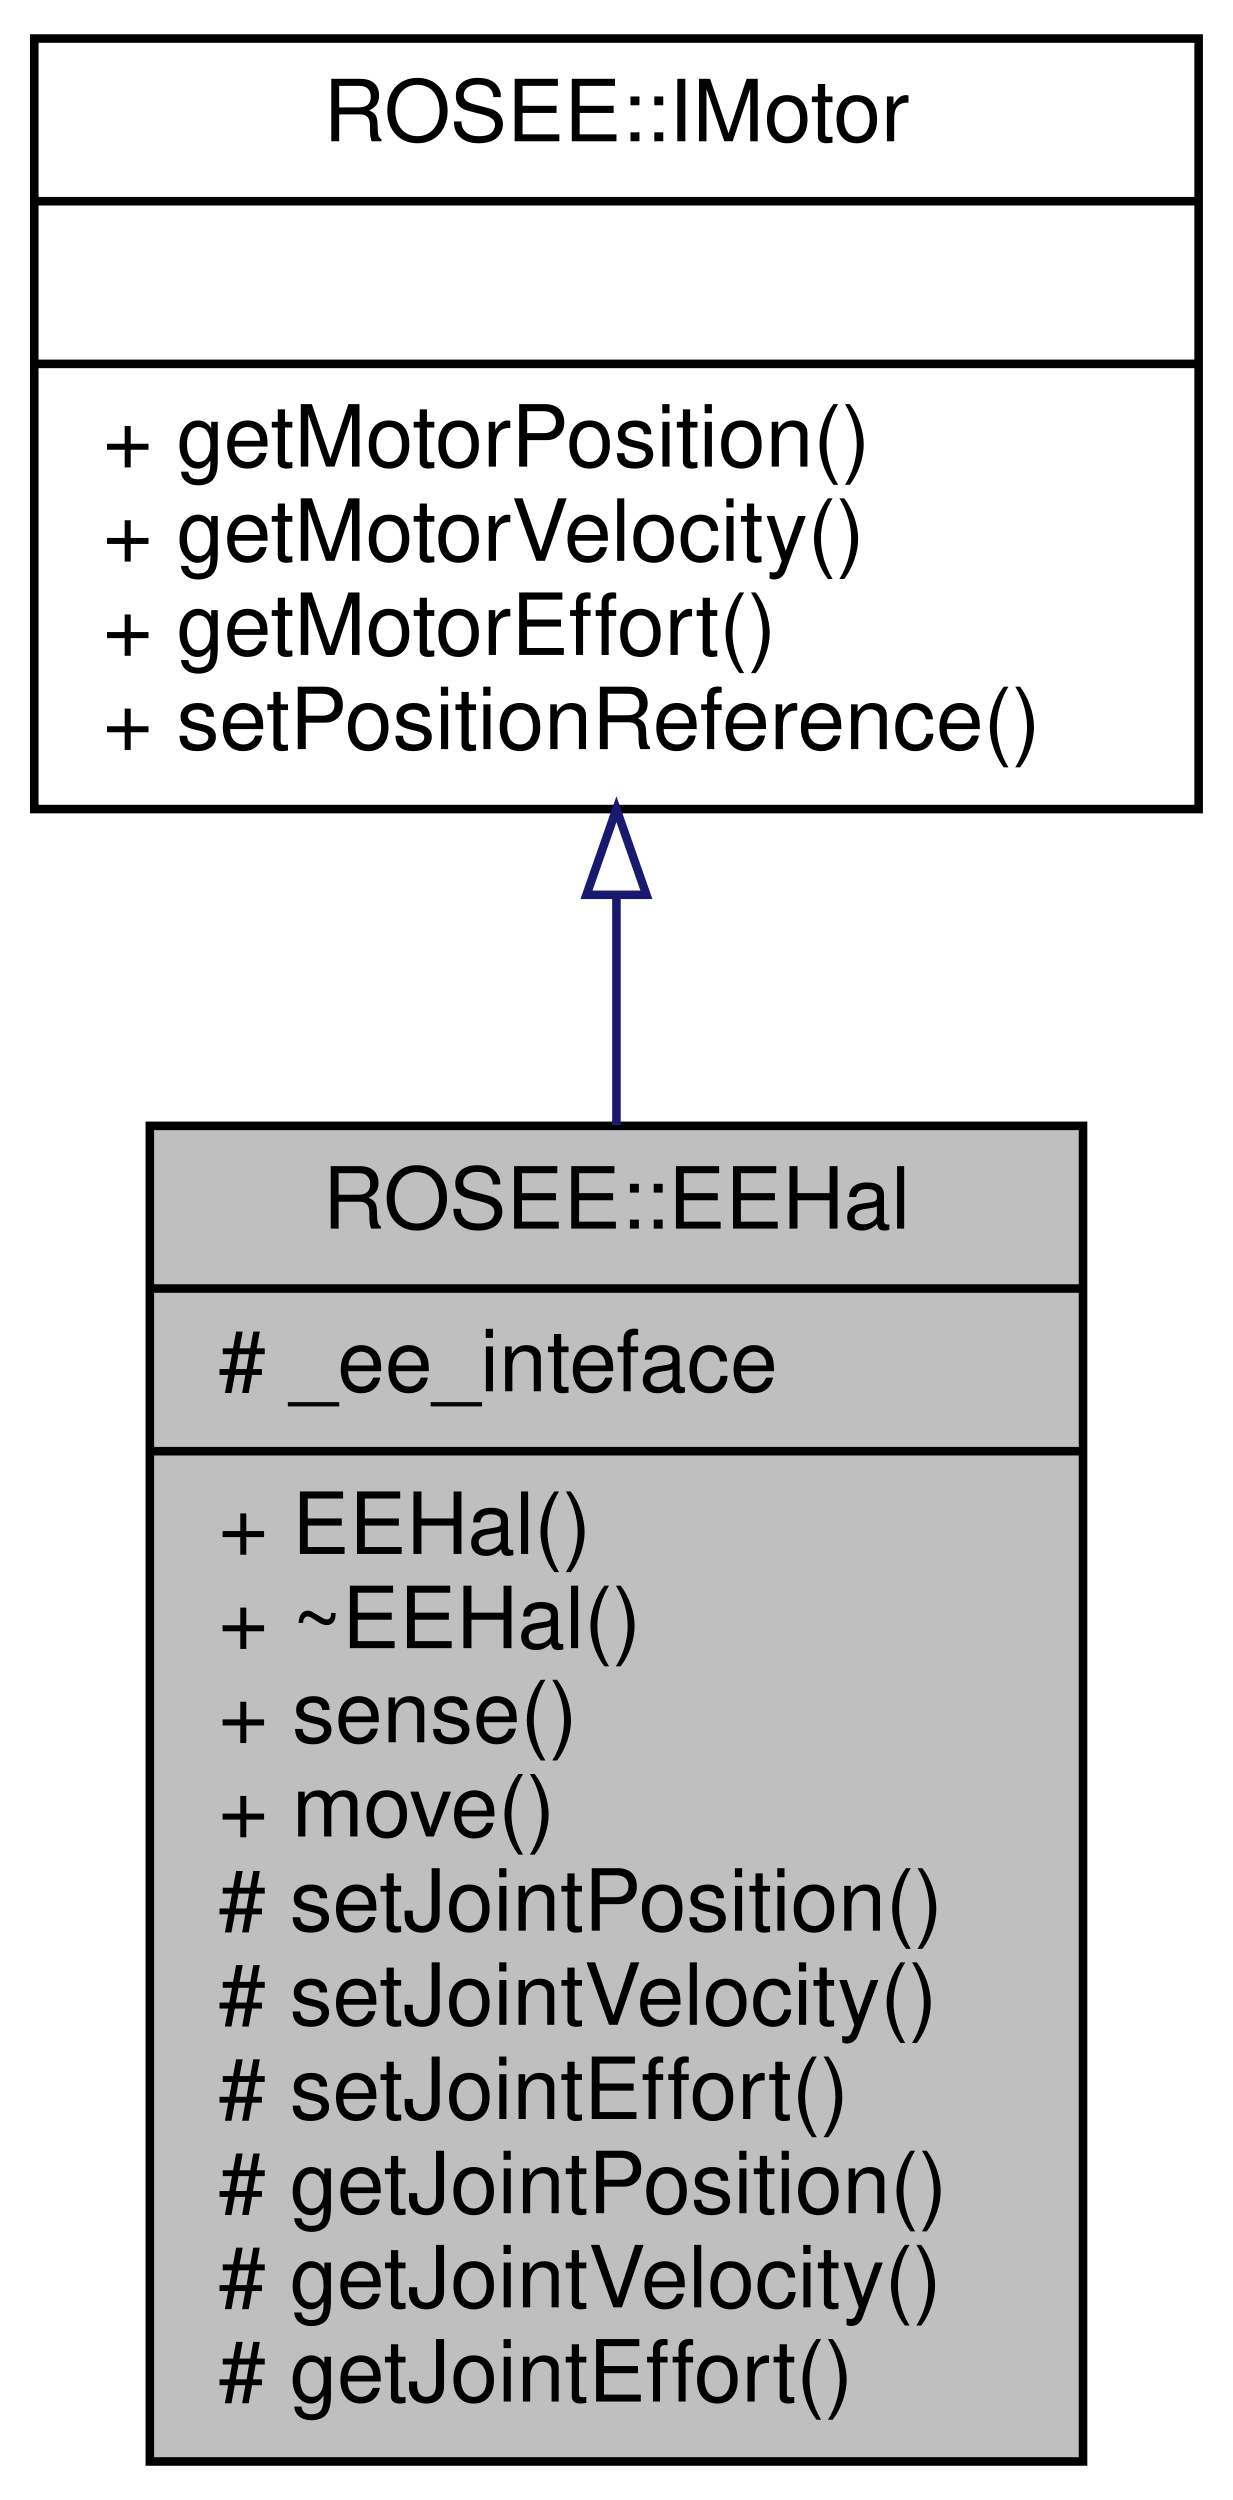
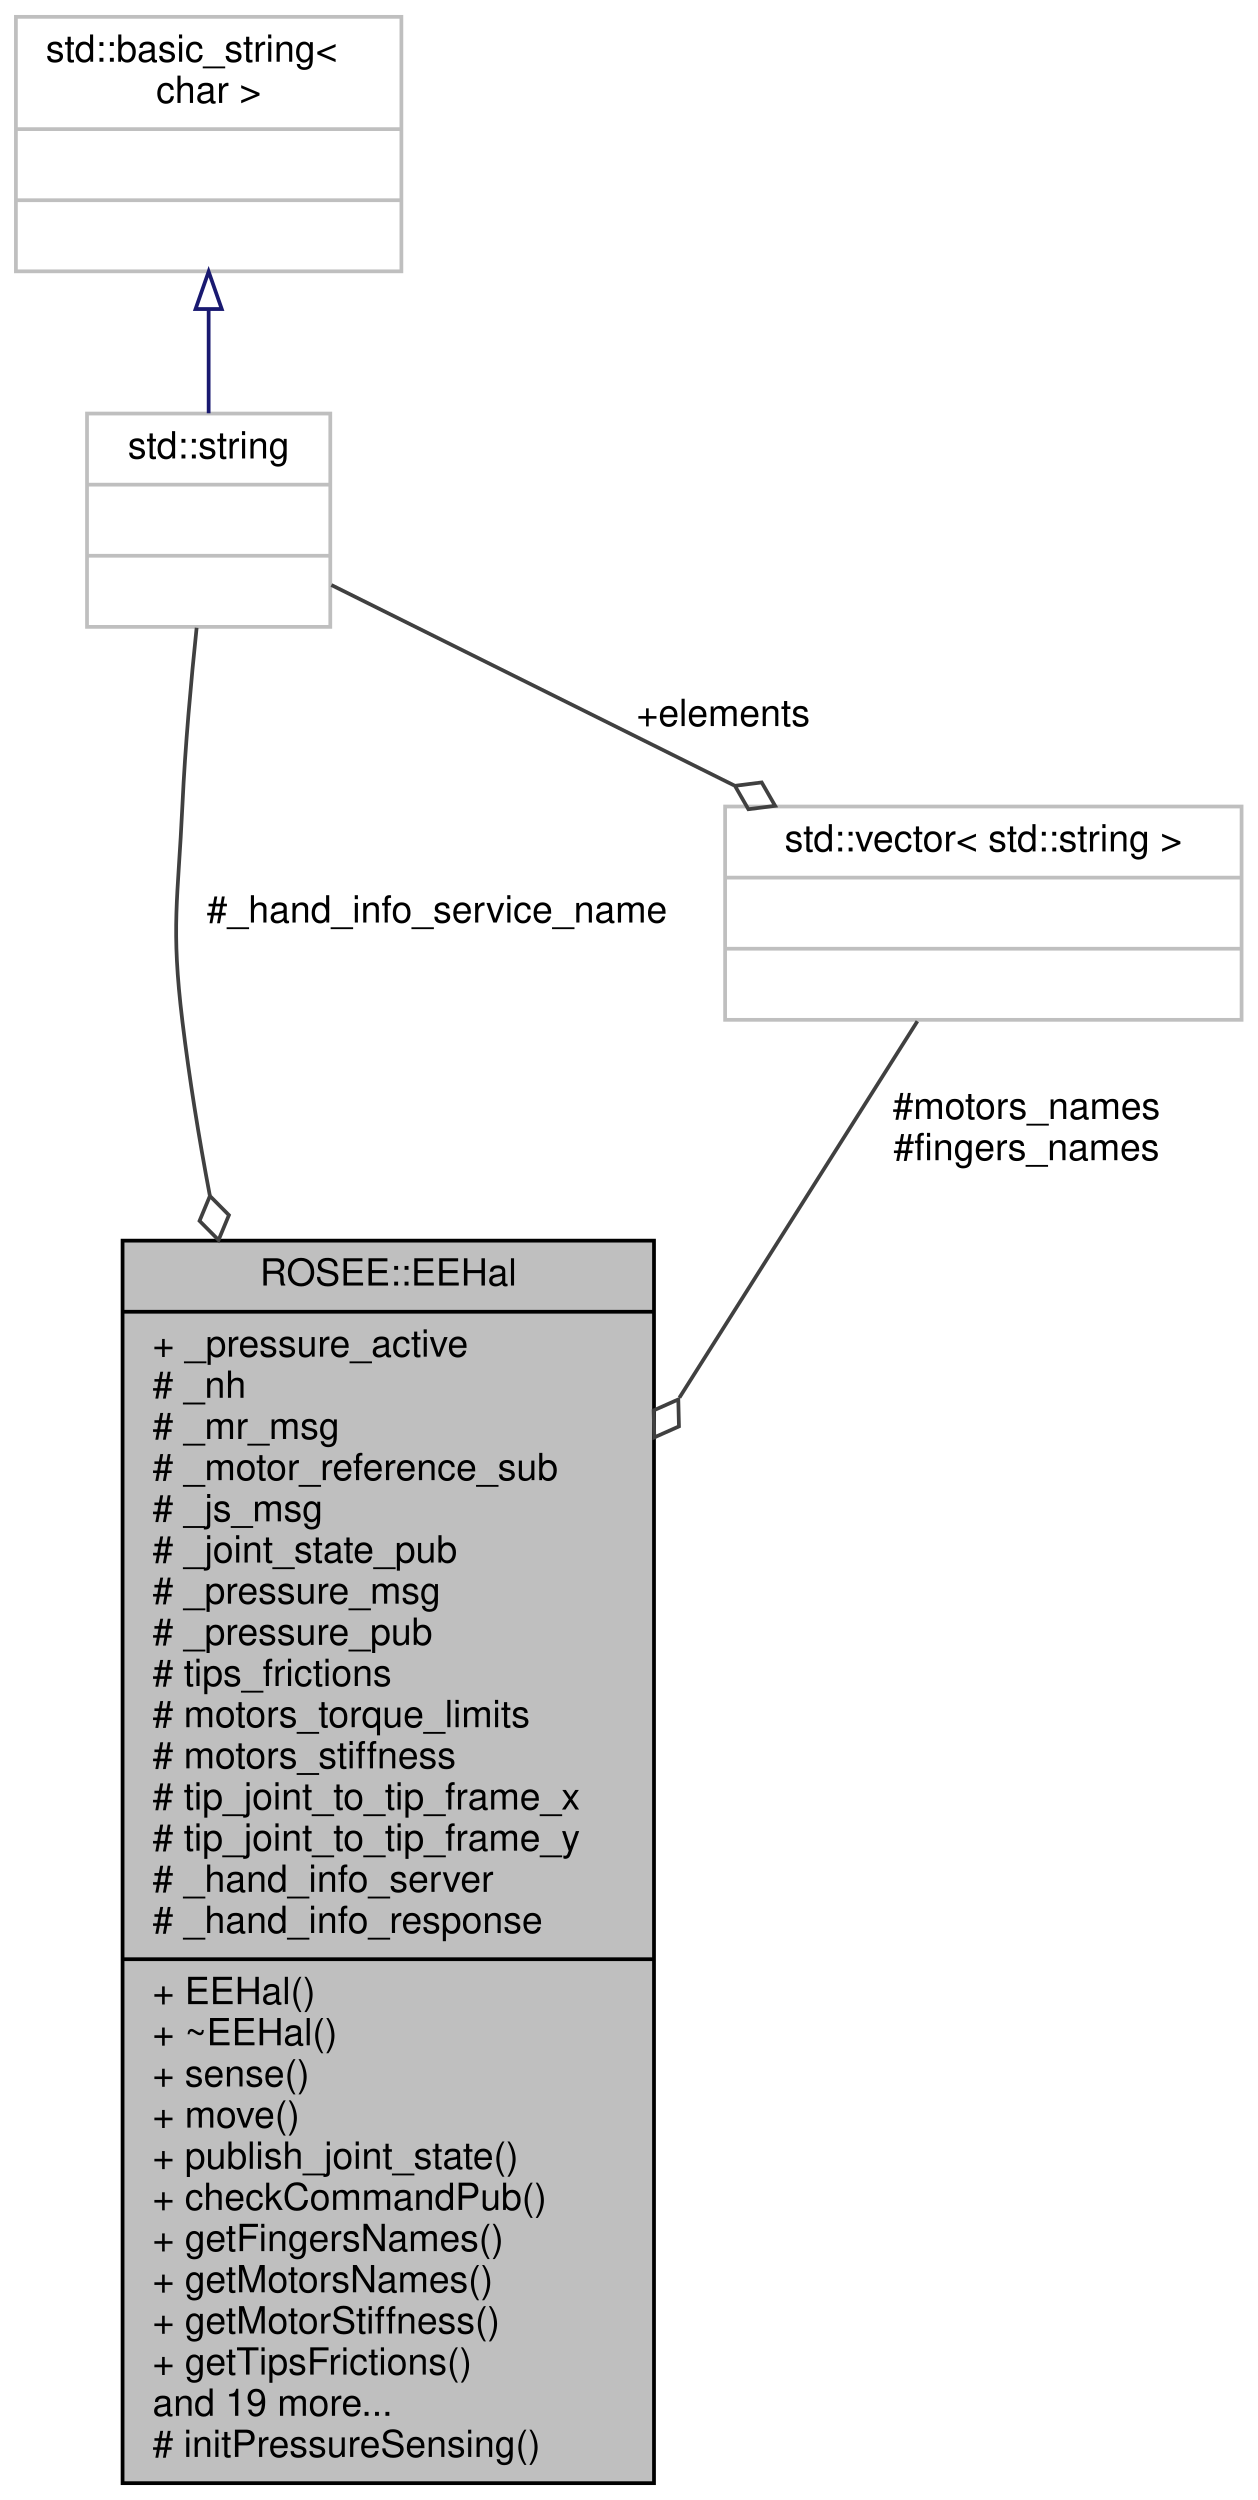
- <svg xmlns="http://www.w3.org/2000/svg" xmlns:xlink="http://www.w3.org/1999/xlink" width="144pt" height="292pt" viewBox="0.00 0.00 144.00 292.00">
-   <g id="graph0" class="graph" transform="scale(1 1) rotate(0) translate(4 288)">
+ <svg xmlns="http://www.w3.org/2000/svg" xmlns:xlink="http://www.w3.org/1999/xlink" width="336pt" height="668pt" viewBox="0.00 0.00 335.50 668.00">
+   <g id="graph0" class="graph" transform="scale(1 1) rotate(0) translate(4 664)">
    <g id="node1" class="node">
-       <polygon fill="#bfbfbf" stroke="black" points="13.5,-0.5 13.5,-156.5 122.5,-156.5 122.5,-0.5 13.5,-0.5" />
-       <text text-anchor="middle" x="68" y="-144.5" font-family="Helvetica,sans-Serif" font-size="10.00">ROSEE::EEHal</text>
-       <polyline fill="none" stroke="black" points="13.5,-137.5 122.5,-137.5 " />
-       <text text-anchor="start" x="21.5" y="-125.5" font-family="Helvetica,sans-Serif" font-size="10.00"># _ee_inteface</text>
-       <polyline fill="none" stroke="black" points="13.5,-118.5 122.5,-118.5 " />
-       <text text-anchor="start" x="21.5" y="-106.5" font-family="Helvetica,sans-Serif" font-size="10.00">+ EEHal()</text>
-       <text text-anchor="start" x="21.5" y="-95.5" font-family="Helvetica,sans-Serif" font-size="10.00">+ ~EEHal()</text>
-       <text text-anchor="start" x="21.5" y="-84.5" font-family="Helvetica,sans-Serif" font-size="10.00">+ sense()</text>
-       <text text-anchor="start" x="21.5" y="-73.5" font-family="Helvetica,sans-Serif" font-size="10.00">+ move()</text>
-       <text text-anchor="start" x="21.5" y="-62.5" font-family="Helvetica,sans-Serif" font-size="10.00"># setJointPosition()</text>
-       <text text-anchor="start" x="21.5" y="-51.5" font-family="Helvetica,sans-Serif" font-size="10.00"># setJointVelocity()</text>
-       <text text-anchor="start" x="21.5" y="-40.5" font-family="Helvetica,sans-Serif" font-size="10.00"># setJointEffort()</text>
-       <text text-anchor="start" x="21.5" y="-29.5" font-family="Helvetica,sans-Serif" font-size="10.00"># getJointPosition()</text>
-       <text text-anchor="start" x="21.5" y="-18.5" font-family="Helvetica,sans-Serif" font-size="10.00"># getJointVelocity()</text>
-       <text text-anchor="start" x="21.5" y="-7.5" font-family="Helvetica,sans-Serif" font-size="10.00"># getJointEffort()</text>
+       <polygon fill="#bfbfbf" stroke="black" points="28.5,-0.5 28.5,-332.5 170.5,-332.5 170.5,-0.5 28.5,-0.5" />
+       <text text-anchor="middle" x="99.5" y="-320.5" font-family="Helvetica,sans-Serif" font-size="10.00">ROSEE::EEHal</text>
+       <polyline fill="none" stroke="black" points="28.5,-313.5 170.5,-313.5 " />
+       <text text-anchor="start" x="36.5" y="-301.5" font-family="Helvetica,sans-Serif" font-size="10.00">+ _pressure_active</text>
+       <text text-anchor="start" x="36.5" y="-290.5" font-family="Helvetica,sans-Serif" font-size="10.00"># _nh</text>
+       <text text-anchor="start" x="36.5" y="-279.5" font-family="Helvetica,sans-Serif" font-size="10.00"># _mr_msg</text>
+       <text text-anchor="start" x="36.5" y="-268.5" font-family="Helvetica,sans-Serif" font-size="10.00"># _motor_reference_sub</text>
+       <text text-anchor="start" x="36.5" y="-257.5" font-family="Helvetica,sans-Serif" font-size="10.00"># _js_msg</text>
+       <text text-anchor="start" x="36.5" y="-246.5" font-family="Helvetica,sans-Serif" font-size="10.00"># _joint_state_pub</text>
+       <text text-anchor="start" x="36.5" y="-235.5" font-family="Helvetica,sans-Serif" font-size="10.00"># _pressure_msg</text>
+       <text text-anchor="start" x="36.5" y="-224.5" font-family="Helvetica,sans-Serif" font-size="10.00"># _pressure_pub</text>
+       <text text-anchor="start" x="36.5" y="-213.5" font-family="Helvetica,sans-Serif" font-size="10.00"># tips_frictions</text>
+       <text text-anchor="start" x="36.5" y="-202.5" font-family="Helvetica,sans-Serif" font-size="10.00"># motors_torque_limits</text>
+       <text text-anchor="start" x="36.5" y="-191.5" font-family="Helvetica,sans-Serif" font-size="10.00"># motors_stiffness</text>
+       <text text-anchor="start" x="36.5" y="-180.5" font-family="Helvetica,sans-Serif" font-size="10.00"># tip_joint_to_tip_frame_x</text>
+       <text text-anchor="start" x="36.5" y="-169.5" font-family="Helvetica,sans-Serif" font-size="10.00"># tip_joint_to_tip_frame_y</text>
+       <text text-anchor="start" x="36.5" y="-158.5" font-family="Helvetica,sans-Serif" font-size="10.00"># _hand_info_server</text>
+       <text text-anchor="start" x="36.5" y="-147.5" font-family="Helvetica,sans-Serif" font-size="10.00"># _hand_info_response</text>
+       <polyline fill="none" stroke="black" points="28.5,-140.5 170.5,-140.5 " />
+       <text text-anchor="start" x="36.5" y="-128.5" font-family="Helvetica,sans-Serif" font-size="10.00">+ EEHal()</text>
+       <text text-anchor="start" x="36.5" y="-117.5" font-family="Helvetica,sans-Serif" font-size="10.00">+ ~EEHal()</text>
+       <text text-anchor="start" x="36.5" y="-106.5" font-family="Helvetica,sans-Serif" font-size="10.00">+ sense()</text>
+       <text text-anchor="start" x="36.5" y="-95.5" font-family="Helvetica,sans-Serif" font-size="10.00">+ move()</text>
+       <text text-anchor="start" x="36.5" y="-84.5" font-family="Helvetica,sans-Serif" font-size="10.00">+ publish_joint_state()</text>
+       <text text-anchor="start" x="36.5" y="-73.5" font-family="Helvetica,sans-Serif" font-size="10.00">+ checkCommandPub()</text>
+       <text text-anchor="start" x="36.5" y="-62.5" font-family="Helvetica,sans-Serif" font-size="10.00">+ getFingersNames()</text>
+       <text text-anchor="start" x="36.5" y="-51.5" font-family="Helvetica,sans-Serif" font-size="10.00">+ getMotorsNames()</text>
+       <text text-anchor="start" x="36.5" y="-40.5" font-family="Helvetica,sans-Serif" font-size="10.00">+ getMotorStiffness()</text>
+       <text text-anchor="start" x="36.5" y="-29.5" font-family="Helvetica,sans-Serif" font-size="10.00">+ getTipsFrictions()</text>
+       <text text-anchor="start" x="36.5" y="-18.5" font-family="Helvetica,sans-Serif" font-size="10.00">and 19 more...</text>
+       <text text-anchor="start" x="36.5" y="-7.5" font-family="Helvetica,sans-Serif" font-size="10.00"># initPressureSensing()</text>
    </g>
    <g id="node2" class="node">
      <g id="a_node2">
-         <a xlink:href="classROSEE_1_1IMotor.html" target="_top" xlink:title="Class representing a Motor. ">
-           <polygon fill="none" stroke="black" points="0,-193.5 0,-283.5 136,-283.5 136,-193.5 0,-193.5" />
-           <text text-anchor="middle" x="68" y="-271.5" font-family="Helvetica,sans-Serif" font-size="10.00">ROSEE::IMotor</text>
-           <polyline fill="none" stroke="black" points="0,-264.5 136,-264.5 " />
-           <text text-anchor="middle" x="68" y="-252.5" font-family="Helvetica,sans-Serif" font-size="10.00"> </text>
-           <polyline fill="none" stroke="black" points="0,-245.5 136,-245.5 " />
-           <text text-anchor="start" x="8" y="-233.5" font-family="Helvetica,sans-Serif" font-size="10.00">+ getMotorPosition()</text>
-           <text text-anchor="start" x="8" y="-222.5" font-family="Helvetica,sans-Serif" font-size="10.00">+ getMotorVelocity()</text>
-           <text text-anchor="start" x="8" y="-211.5" font-family="Helvetica,sans-Serif" font-size="10.00">+ getMotorEffort()</text>
-           <text text-anchor="start" x="8" y="-200.5" font-family="Helvetica,sans-Serif" font-size="10.00">+ setPositionReference()</text>
+         <a xlink:title="STL class. ">
+           <polygon fill="none" stroke="#bfbfbf" points="19,-496.5 19,-553.5 84,-553.5 84,-496.5 19,-496.5" />
+           <text text-anchor="middle" x="51.5" y="-541.5" font-family="Helvetica,sans-Serif" font-size="10.00">std::string</text>
+           <polyline fill="none" stroke="#bfbfbf" points="19,-534.5 84,-534.5 " />
+           <text text-anchor="middle" x="51.5" y="-522.5" font-family="Helvetica,sans-Serif" font-size="10.00"> </text>
+           <polyline fill="none" stroke="#bfbfbf" points="19,-515.5 84,-515.5 " />
+           <text text-anchor="middle" x="51.5" y="-503.5" font-family="Helvetica,sans-Serif" font-size="10.00"> </text>
        </a>
      </g>
    </g>
    <g id="edge1" class="edge">
-       <path fill="none" stroke="midnightblue" d="M68,-183.232C68,-174.62 68,-165.572 68,-156.558" />
-       <polygon fill="none" stroke="midnightblue" points="64.5,-183.488 68,-193.488 71.5,-183.488 64.5,-183.488" />
+       <path fill="none" stroke="#404040" d="M48.29,-496.261C46.814,-482.135 45.23,-464.676 44.5,-449 43.301,-423.25 41.398,-416.59 44.5,-391 46.34,-375.827 48.857,-360.198 51.809,-344.589" />
+       <polygon fill="none" stroke="#404040" points="51.839,-344.439 49.068,-337.782 54.148,-332.664 56.918,-339.321 51.839,-344.439" />
+       <text text-anchor="middle" x="112.5" y="-417.5" font-family="Helvetica,sans-Serif" font-size="10.00"> #_hand_info_service_name</text>
+     </g>
+     <g id="node4" class="node">
+       <polygon fill="none" stroke="#bfbfbf" points="189.5,-391.5 189.5,-448.5 327.5,-448.5 327.5,-391.5 189.5,-391.5" />
+       <text text-anchor="middle" x="258.5" y="-436.5" font-family="Helvetica,sans-Serif" font-size="10.00">std::vector&lt; std::string &gt;</text>
+       <polyline fill="none" stroke="#bfbfbf" points="189.5,-429.5 327.5,-429.5 " />
+       <text text-anchor="middle" x="258.5" y="-417.5" font-family="Helvetica,sans-Serif" font-size="10.00"> </text>
+       <polyline fill="none" stroke="#bfbfbf" points="189.5,-410.5 327.5,-410.5 " />
+       <text text-anchor="middle" x="258.5" y="-398.5" font-family="Helvetica,sans-Serif" font-size="10.00"> </text>
+     </g>
+     <g id="edge4" class="edge">
+       <path fill="none" stroke="#404040" d="M84.3,-507.679C113.124,-493.337 155.962,-472.021 191.944,-454.117" />
+       <polygon fill="none" stroke="#404040" points="192.124,-454.028 195.714,-447.774 202.867,-448.682 199.277,-454.936 192.124,-454.028" />
+       <text text-anchor="middle" x="189" y="-470" font-family="Helvetica,sans-Serif" font-size="10.00"> +elements</text>
+     </g>
+     <g id="node3" class="node">
+       <g id="a_node3">
+         <a xlink:title="STL class. ">
+           <polygon fill="none" stroke="#bfbfbf" points="0,-591.5 0,-659.5 103,-659.5 103,-591.5 0,-591.5" />
+           <text text-anchor="start" x="8" y="-647.5" font-family="Helvetica,sans-Serif" font-size="10.00">std::basic_string&lt;</text>
+           <text text-anchor="middle" x="51.5" y="-636.5" font-family="Helvetica,sans-Serif" font-size="10.00"> char &gt;</text>
+           <polyline fill="none" stroke="#bfbfbf" points="0,-629.5 103,-629.5 " />
+           <text text-anchor="middle" x="51.5" y="-617.5" font-family="Helvetica,sans-Serif" font-size="10.00"> </text>
+           <polyline fill="none" stroke="#bfbfbf" points="0,-610.5 103,-610.5 " />
+           <text text-anchor="middle" x="51.5" y="-598.5" font-family="Helvetica,sans-Serif" font-size="10.00"> </text>
+         </a>
+       </g>
+     </g>
+     <g id="edge2" class="edge">
+       <path fill="none" stroke="midnightblue" d="M51.5,-581.375C51.5,-571.94 51.5,-562.201 51.5,-553.571" />
+       <polygon fill="none" stroke="midnightblue" points="48,-581.427 51.5,-591.427 55,-581.427 48,-581.427" />
+     </g>
+     <g id="edge3" class="edge">
+       <path fill="none" stroke="#404040" d="M240.877,-391.124C225.209,-366.341 201.149,-328.284 177.294,-290.552" />
+       <polygon fill="none" stroke="#404040" points="176.991,-290.072 170.404,-287.138 170.578,-279.929 177.166,-282.863 176.991,-290.072" />
+       <text text-anchor="middle" x="270" y="-365" font-family="Helvetica,sans-Serif" font-size="10.00"> #motors_names</text>
+       <text text-anchor="middle" x="270" y="-354" font-family="Helvetica,sans-Serif" font-size="10.00">#fingers_names</text>
    </g>
  </g>
</svg>
